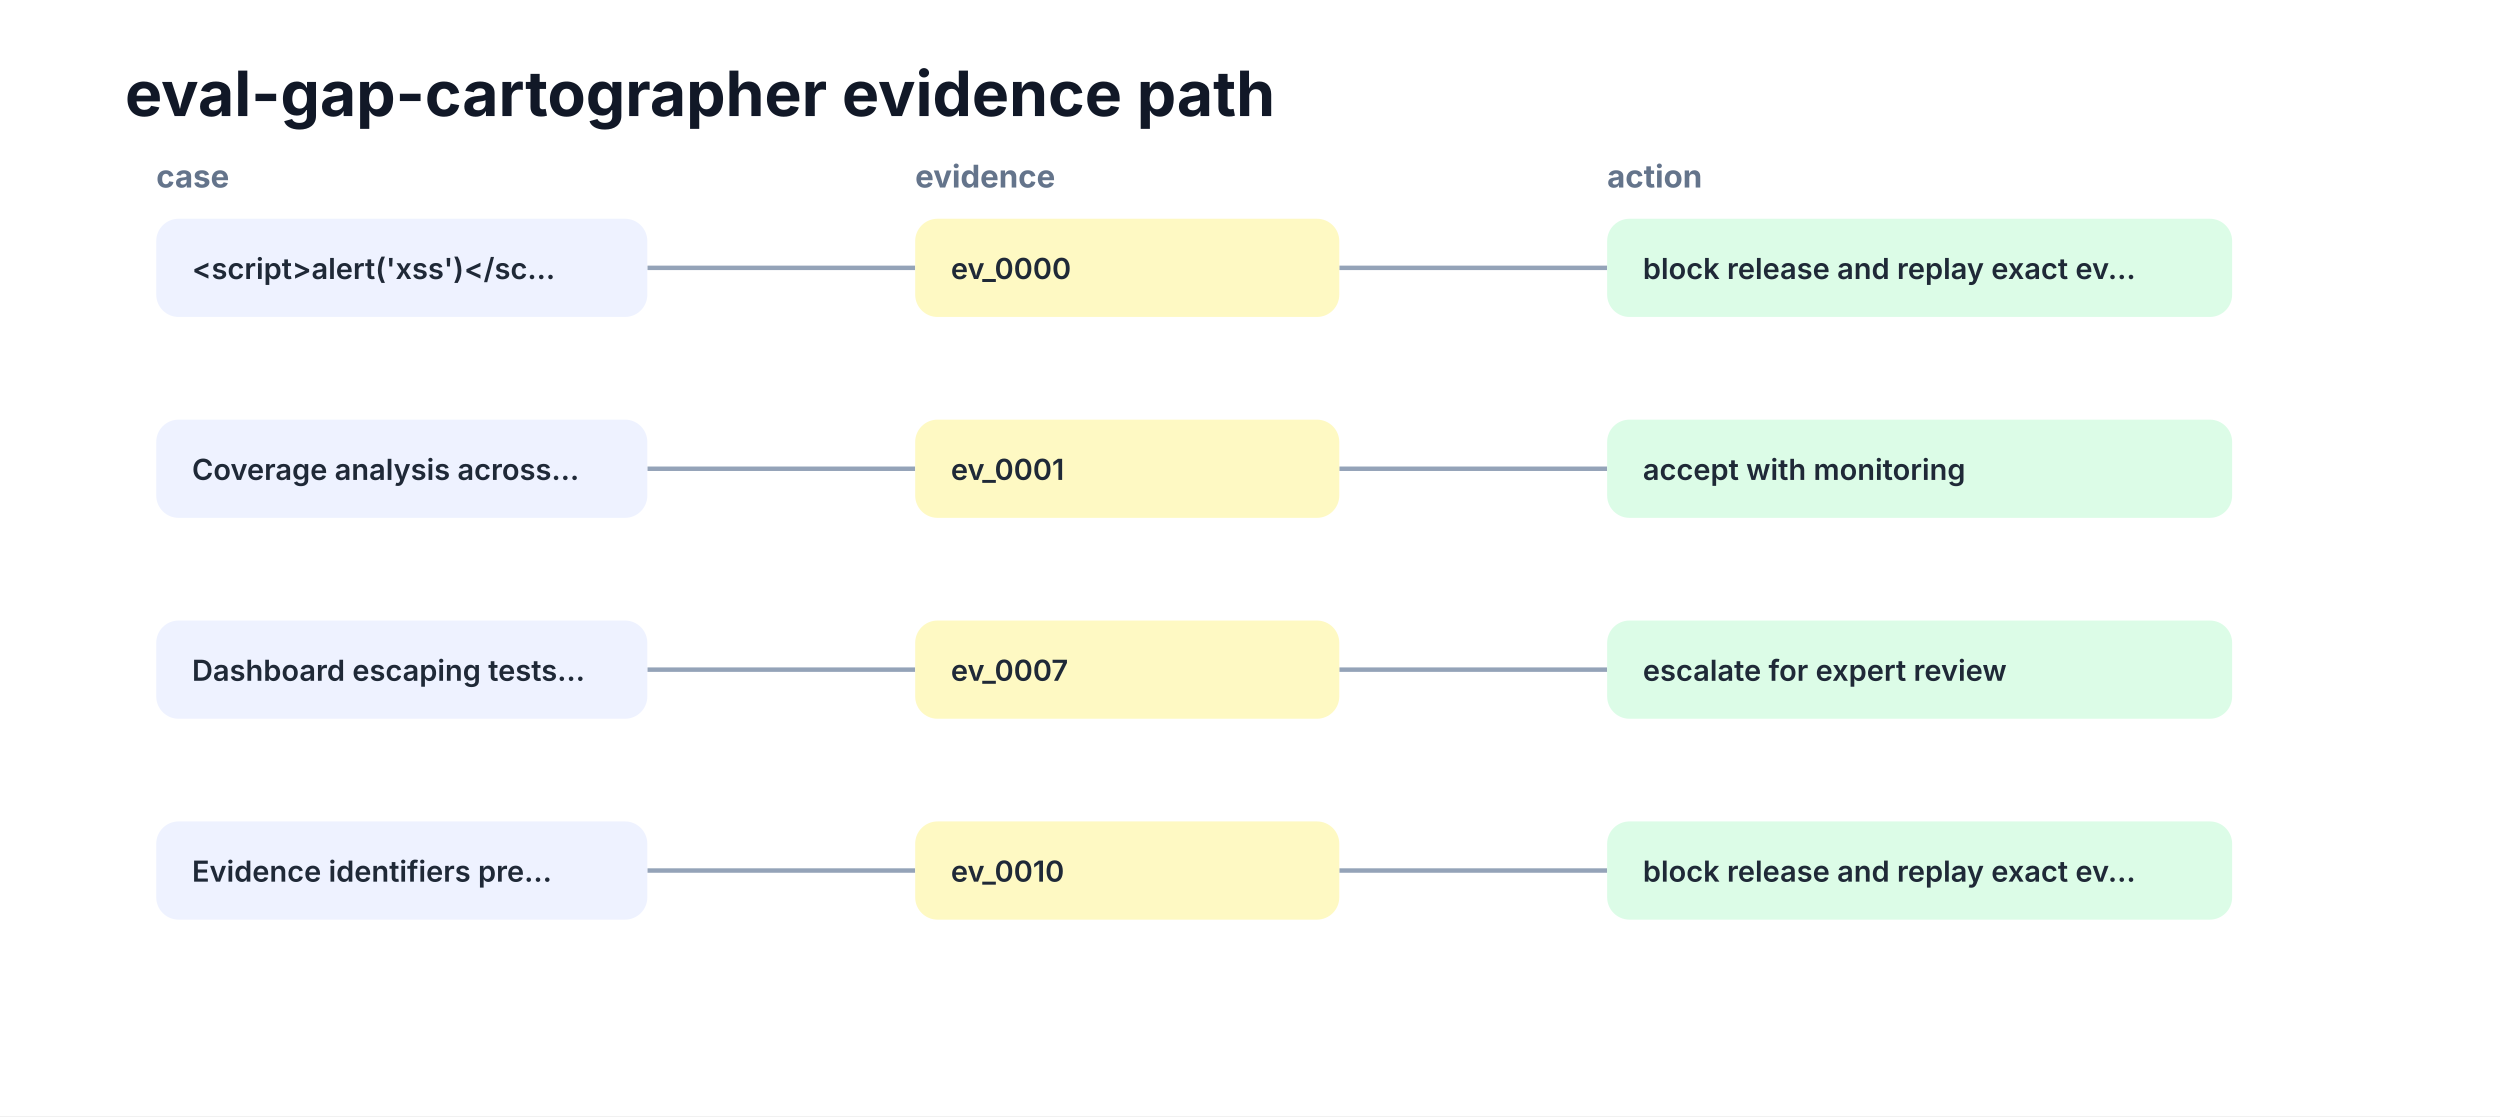
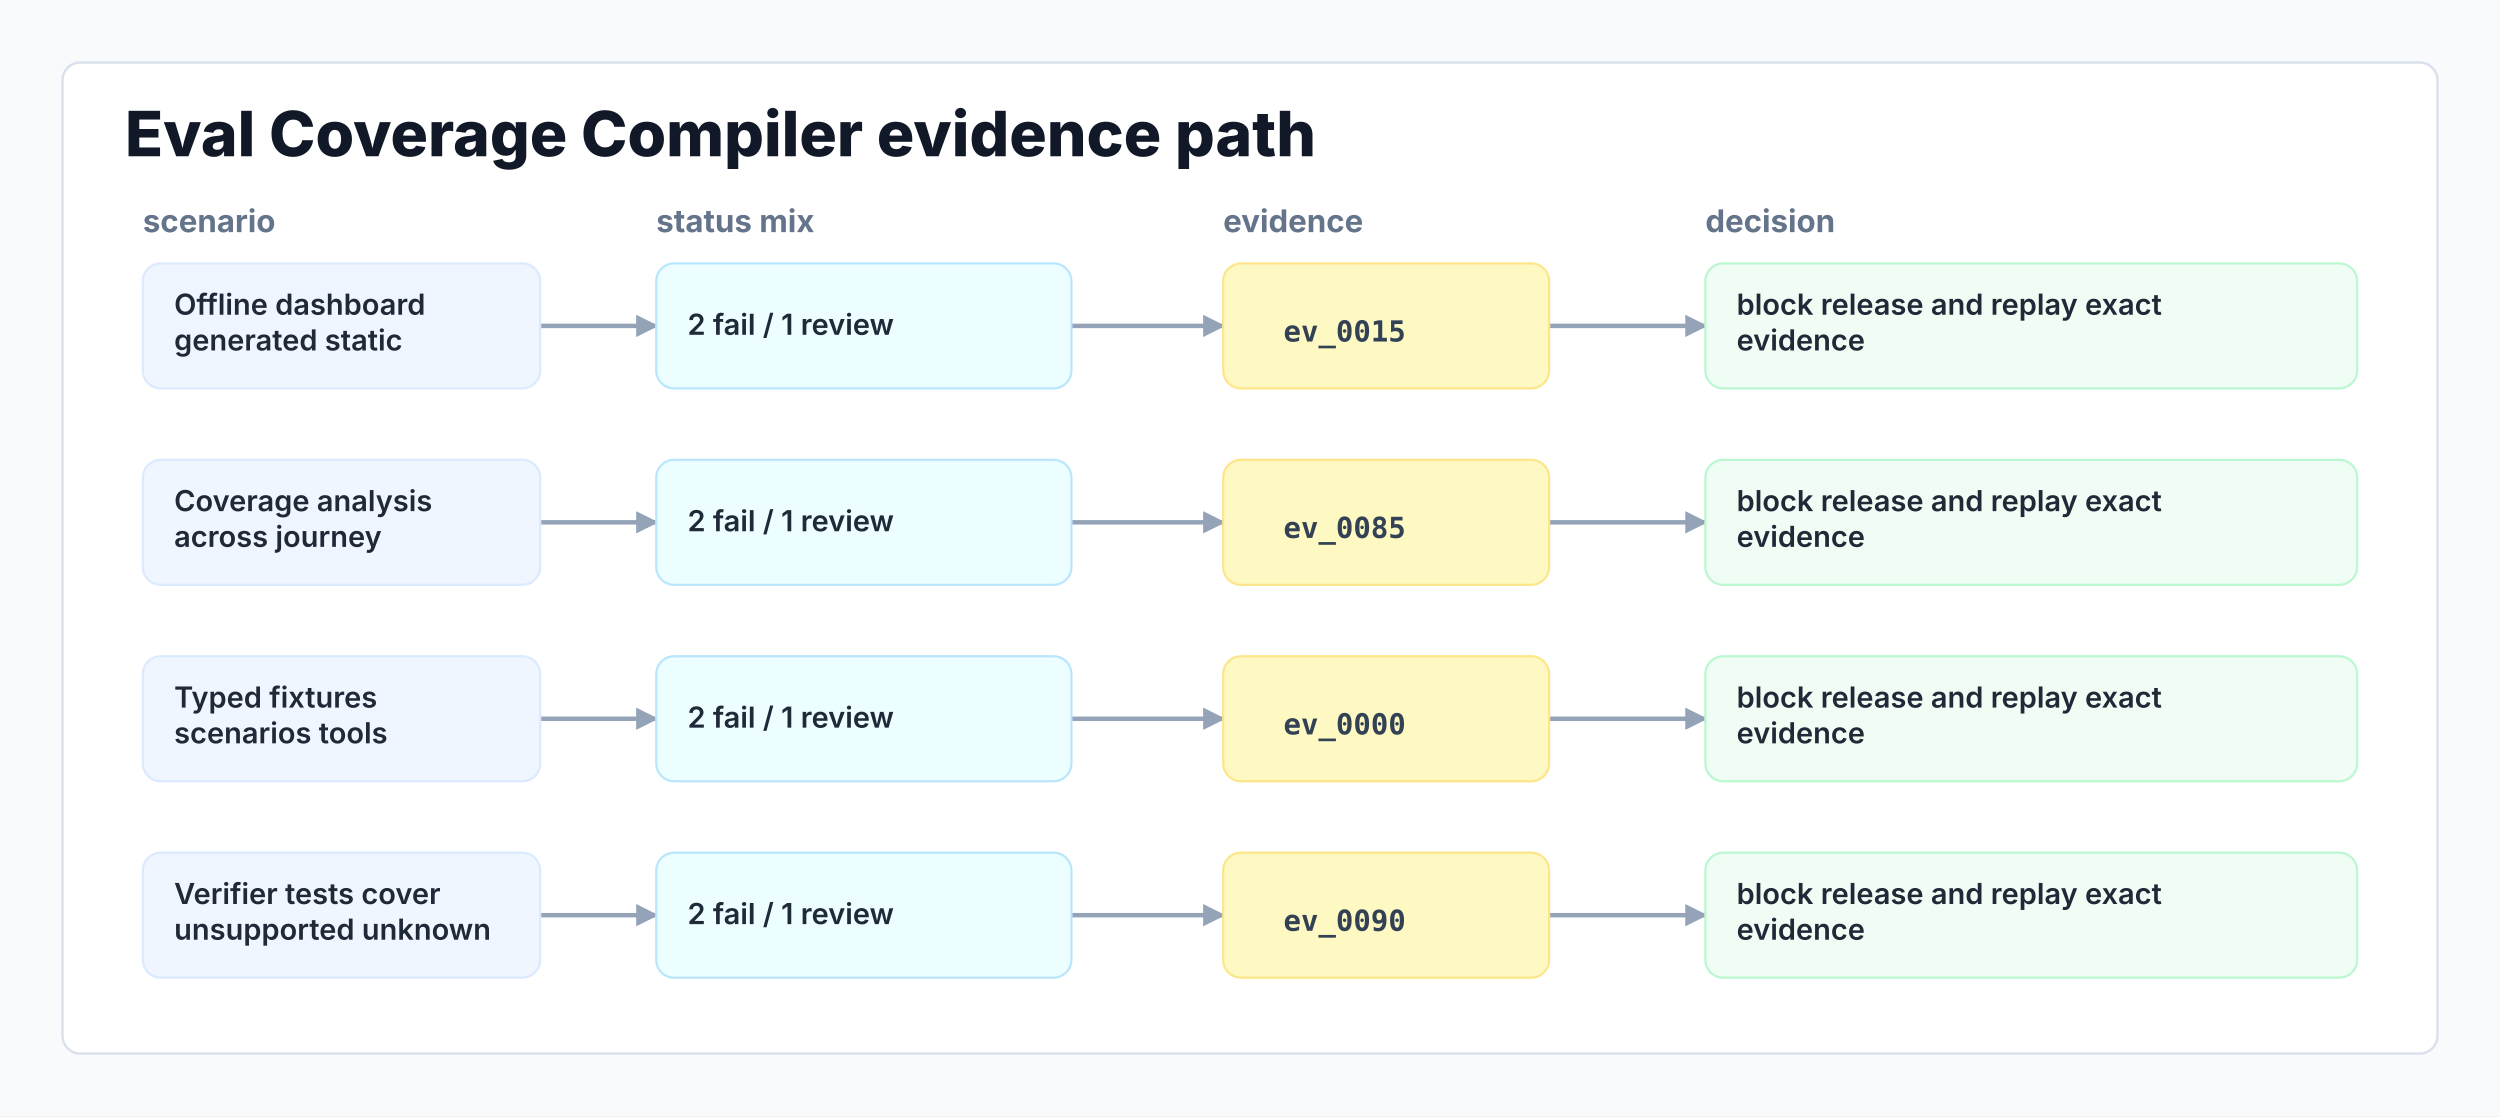
- <svg xmlns="http://www.w3.org/2000/svg" width="1120" height="500" viewBox="0 0 1120 500" role="img" aria-label="eval-gap-cartographer evidence map">
+ <svg xmlns="http://www.w3.org/2000/svg" width="1120" height="500" viewBox="0 0 1120 500" role="img" aria-label="Eval Coverage Compiler evidence map">
  <defs>
    <style>
-       .title { font: 750 28px -apple-system, BlinkMacSystemFont, "Segoe UI", sans-serif; fill:#111827; }
-       .head { font: 700 14px -apple-system, BlinkMacSystemFont, "Segoe UI", sans-serif; fill:#64748b; }
-       .node { font: 600 13px -apple-system, BlinkMacSystemFont, "Segoe UI", sans-serif; fill:#1f2937; }
-       .edge { stroke:#94a3b8; stroke-width:2; fill:none; }
+       .bg { fill:#f8fafc; }
+       .panel { fill:#ffffff; stroke:#d8e1ec; stroke-width:1.1; }
+       .title { font:760 28px -apple-system,BlinkMacSystemFont,"Segoe UI",sans-serif; fill:#111827; }
+       .node { font:620 13px -apple-system,BlinkMacSystemFont,"Segoe UI",sans-serif; fill:#1f2937; }
+       .head { font:700 14px -apple-system,BlinkMacSystemFont,"Segoe UI",sans-serif; fill:#64748b; }
+       .mono { font:720 13px ui-monospace,SFMono-Regular,Menlo,monospace; fill:#334155; }
+       .edge { stroke:#94a3b8; stroke-width:2; fill:none; marker-end:url(#arrow); }
+       .lane { fill:#eff6ff; stroke:#dbeafe; }
+       .failure { fill:#ecfeff; stroke:#bae6fd; }
+       .evidencebox { fill:#fef9c3; stroke:#fde68a; }
+       .actionbox { fill:#f0fdf4; stroke:#bbf7d0; }
    </style>
+     <marker id="arrow" viewBox="0 0 10 10" refX="9" refY="5" markerWidth="5" markerHeight="5" orient="auto-start-reverse">
+       <path d="M 0 0 L 10 5 L 0 10 z" fill="#94a3b8" />
+     </marker>
  </defs>
-   <rect width="1120" height="500" fill="#ffffff" />
-   <text x="56" y="52" class="title">eval-gap-cartographer evidence path</text>
-   <text x="70" y="84" class="head">case</text>
-   <text x="410" y="84" class="head">evidence</text>
-   <text x="720" y="84" class="head">action</text>
-   <path d="M290 120 L410 120 M600 120 L720 120" class="edge" />
-   <path d="M290 210 L410 210 M600 210 L720 210" class="edge" />
-   <path d="M290 300 L410 300 M600 300 L720 300" class="edge" />
-   <path d="M290 390 L410 390 M600 390 L720 390" class="edge" />
-   <rect x="70" y="98" width="220" height="44" rx="10" fill="#eef2ff" />
-   <text x="86" y="125" class="node">&lt;script&gt;alert('xss')&lt;/sc...</text>
-   <rect x="410" y="98" width="190" height="44" rx="10" fill="#fef9c3" />
-   <text x="426" y="125" class="node">ev_0000</text>
-   <rect x="720" y="98" width="280" height="44" rx="10" fill="#dcfce7" />
-   <text x="736" y="125" class="node">block release and replay exact ev...</text>
-   <rect x="70" y="188" width="220" height="44" rx="10" fill="#eef2ff" />
-   <text x="86" y="215" class="node">Coverage analysis across...</text>
-   <rect x="410" y="188" width="190" height="44" rx="10" fill="#fef9c3" />
-   <text x="426" y="215" class="node">ev_0001</text>
-   <rect x="720" y="188" width="280" height="44" rx="10" fill="#dcfce7" />
-   <text x="736" y="215" class="node">accept with monitoring</text>
-   <rect x="70" y="278" width="220" height="44" rx="10" fill="#eef2ff" />
-   <text x="86" y="305" class="node">Dashboard escaping tests...</text>
-   <rect x="410" y="278" width="190" height="44" rx="10" fill="#fef9c3" />
-   <text x="426" y="305" class="node">ev_0007</text>
-   <rect x="720" y="278" width="280" height="44" rx="10" fill="#dcfce7" />
-   <text x="736" y="305" class="node">escalate for expert review</text>
-   <rect x="70" y="368" width="220" height="44" rx="10" fill="#eef2ff" />
-   <text x="86" y="395" class="node">Evidence identifiers pre...</text>
-   <rect x="410" y="368" width="190" height="44" rx="10" fill="#fef9c3" />
-   <text x="426" y="395" class="node">ev_0010</text>
-   <rect x="720" y="368" width="280" height="44" rx="10" fill="#dcfce7" />
-   <text x="736" y="395" class="node">block release and replay exact ev...</text>
+   <rect class="bg" width="1120" height="500" />
+   <rect class="panel" x="28" y="28" width="1064" height="444" rx="8" />
+   <text x="56" y="70" class="title">Eval Coverage Compiler evidence path</text>
+   <text x="64" y="104" class="head">scenario</text>
+   <text x="294" y="104" class="head">status mix</text>
+   <text x="548" y="104" class="head">evidence</text>
+   <text x="764" y="104" class="head">decision</text>
+   <path d="M242 146 L294 146" class="edge" />
+   <path d="M480 146 L548 146" class="edge" />
+   <path d="M694 146 L764 146" class="edge" />
+   <path d="M242 234 L294 234" class="edge" />
+   <path d="M480 234 L548 234" class="edge" />
+   <path d="M694 234 L764 234" class="edge" />
+   <path d="M242 322 L294 322" class="edge" />
+   <path d="M480 322 L548 322" class="edge" />
+   <path d="M694 322 L764 322" class="edge" />
+   <path d="M242 410 L294 410" class="edge" />
+   <path d="M480 410 L548 410" class="edge" />
+   <path d="M694 410 L764 410" class="edge" />
+   <rect class="lane" x="64" y="118" width="178" height="56" rx="8" />
+   <text class="node" x="78" y="141">
+     <tspan x="78" dy="0">Offline dashboard</tspan>
+     <tspan x="78" dy="16">generated static</tspan>
+   </text>
+   <rect class="failure" x="294" y="118" width="186" height="56" rx="8" />
+   <text class="node" x="308" y="150">
+     <tspan x="308" dy="0">2 fail / 1 review</tspan>
+   </text>
+   <rect class="evidencebox" x="548" y="118" width="146" height="56" rx="8" />
+   <text class="mono" x="575" y="153">ev_0015</text>
+   <rect class="actionbox" x="764" y="118" width="292" height="56" rx="8" />
+   <text class="node" x="778" y="141">
+     <tspan x="778" dy="0">block release and replay exact</tspan>
+     <tspan x="778" dy="16">evidence</tspan>
+   </text>
+   <rect class="lane" x="64" y="206" width="178" height="56" rx="8" />
+   <text class="node" x="78" y="229">
+     <tspan x="78" dy="0">Coverage analysis</tspan>
+     <tspan x="78" dy="16">across journey</tspan>
+   </text>
+   <rect class="failure" x="294" y="206" width="186" height="56" rx="8" />
+   <text class="node" x="308" y="238">
+     <tspan x="308" dy="0">2 fail / 1 review</tspan>
+   </text>
+   <rect class="evidencebox" x="548" y="206" width="146" height="56" rx="8" />
+   <text class="mono" x="575" y="241">ev_0085</text>
+   <rect class="actionbox" x="764" y="206" width="292" height="56" rx="8" />
+   <text class="node" x="778" y="229">
+     <tspan x="778" dy="0">block release and replay exact</tspan>
+     <tspan x="778" dy="16">evidence</tspan>
+   </text>
+   <rect class="lane" x="64" y="294" width="178" height="56" rx="8" />
+   <text class="node" x="78" y="317">
+     <tspan x="78" dy="0">Typed fixtures</tspan>
+     <tspan x="78" dy="16">scenarios tools</tspan>
+   </text>
+   <rect class="failure" x="294" y="294" width="186" height="56" rx="8" />
+   <text class="node" x="308" y="326">
+     <tspan x="308" dy="0">2 fail / 1 review</tspan>
+   </text>
+   <rect class="evidencebox" x="548" y="294" width="146" height="56" rx="8" />
+   <text class="mono" x="575" y="329">ev_0000</text>
+   <rect class="actionbox" x="764" y="294" width="292" height="56" rx="8" />
+   <text class="node" x="778" y="317">
+     <tspan x="778" dy="0">block release and replay exact</tspan>
+     <tspan x="778" dy="16">evidence</tspan>
+   </text>
+   <rect class="lane" x="64" y="382" width="178" height="56" rx="8" />
+   <text class="node" x="78" y="405">
+     <tspan x="78" dy="0">Verifier tests cover</tspan>
+     <tspan x="78" dy="16">unsupported unknown</tspan>
+   </text>
+   <rect class="failure" x="294" y="382" width="186" height="56" rx="8" />
+   <text class="node" x="308" y="414">
+     <tspan x="308" dy="0">2 fail / 1 review</tspan>
+   </text>
+   <rect class="evidencebox" x="548" y="382" width="146" height="56" rx="8" />
+   <text class="mono" x="575" y="417">ev_0090</text>
+   <rect class="actionbox" x="764" y="382" width="292" height="56" rx="8" />
+   <text class="node" x="778" y="405">
+     <tspan x="778" dy="0">block release and replay exact</tspan>
+     <tspan x="778" dy="16">evidence</tspan>
+   </text>
</svg>
